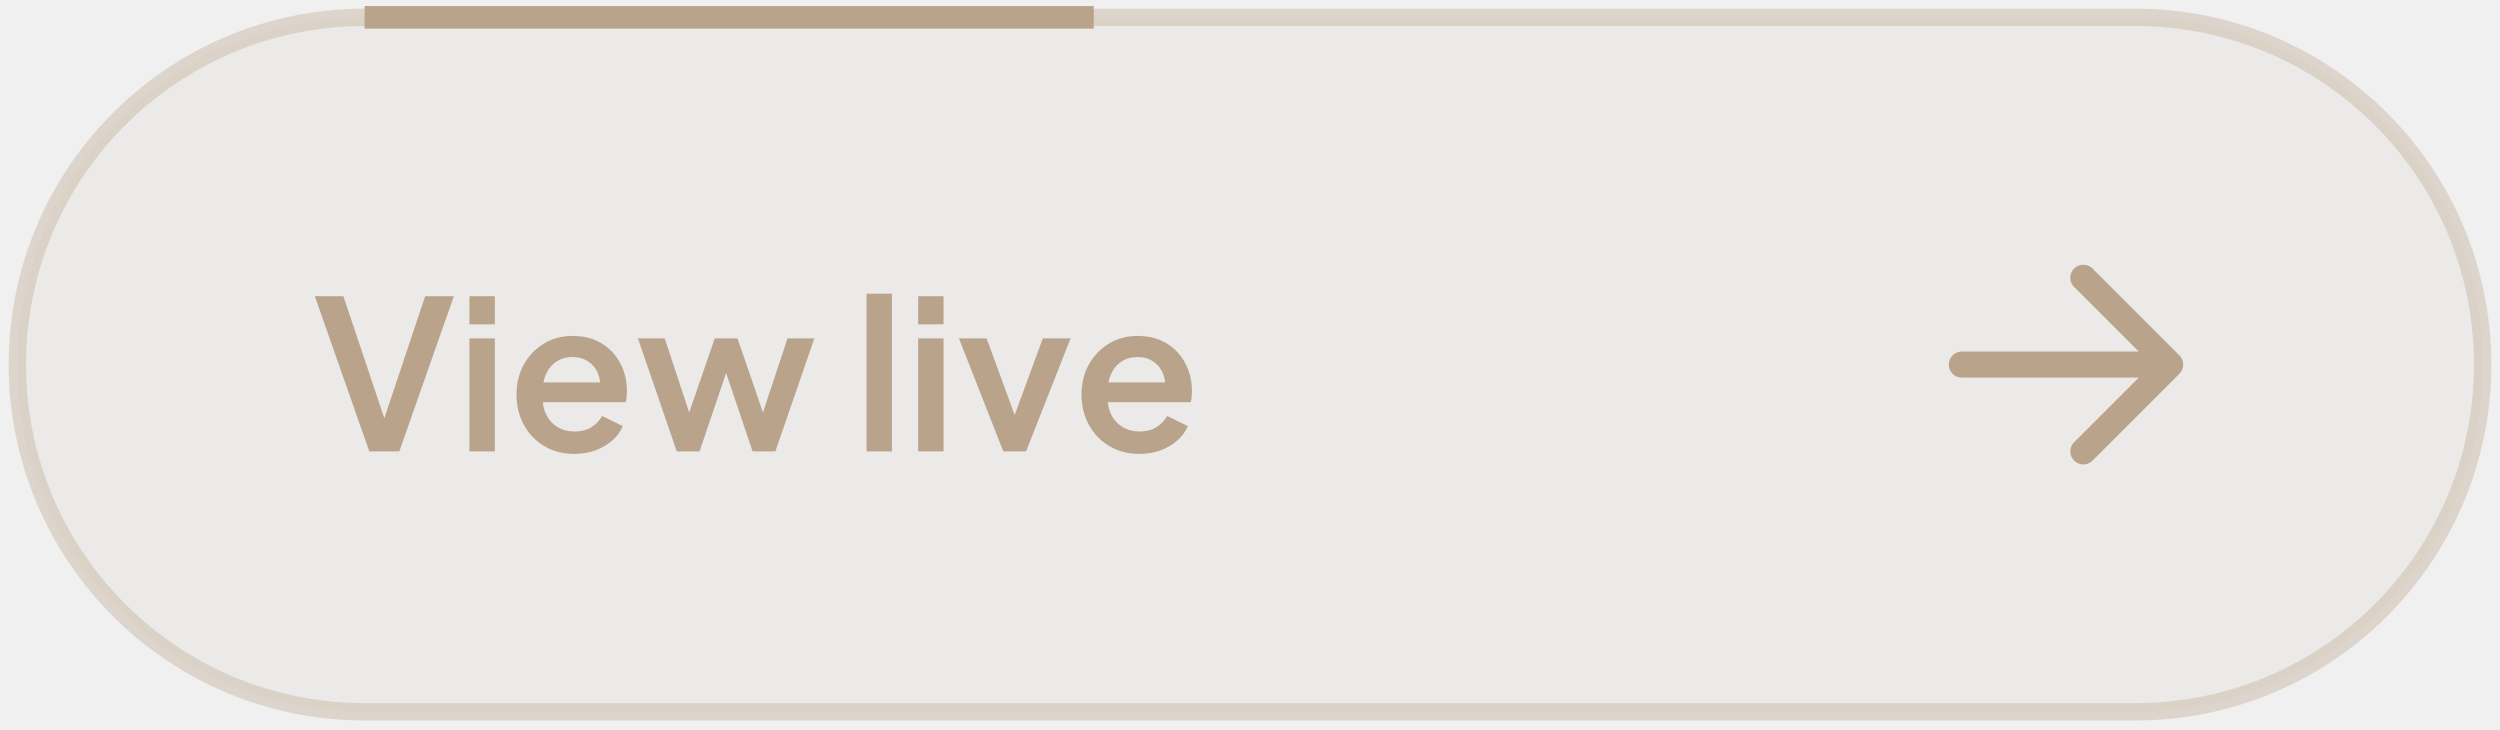
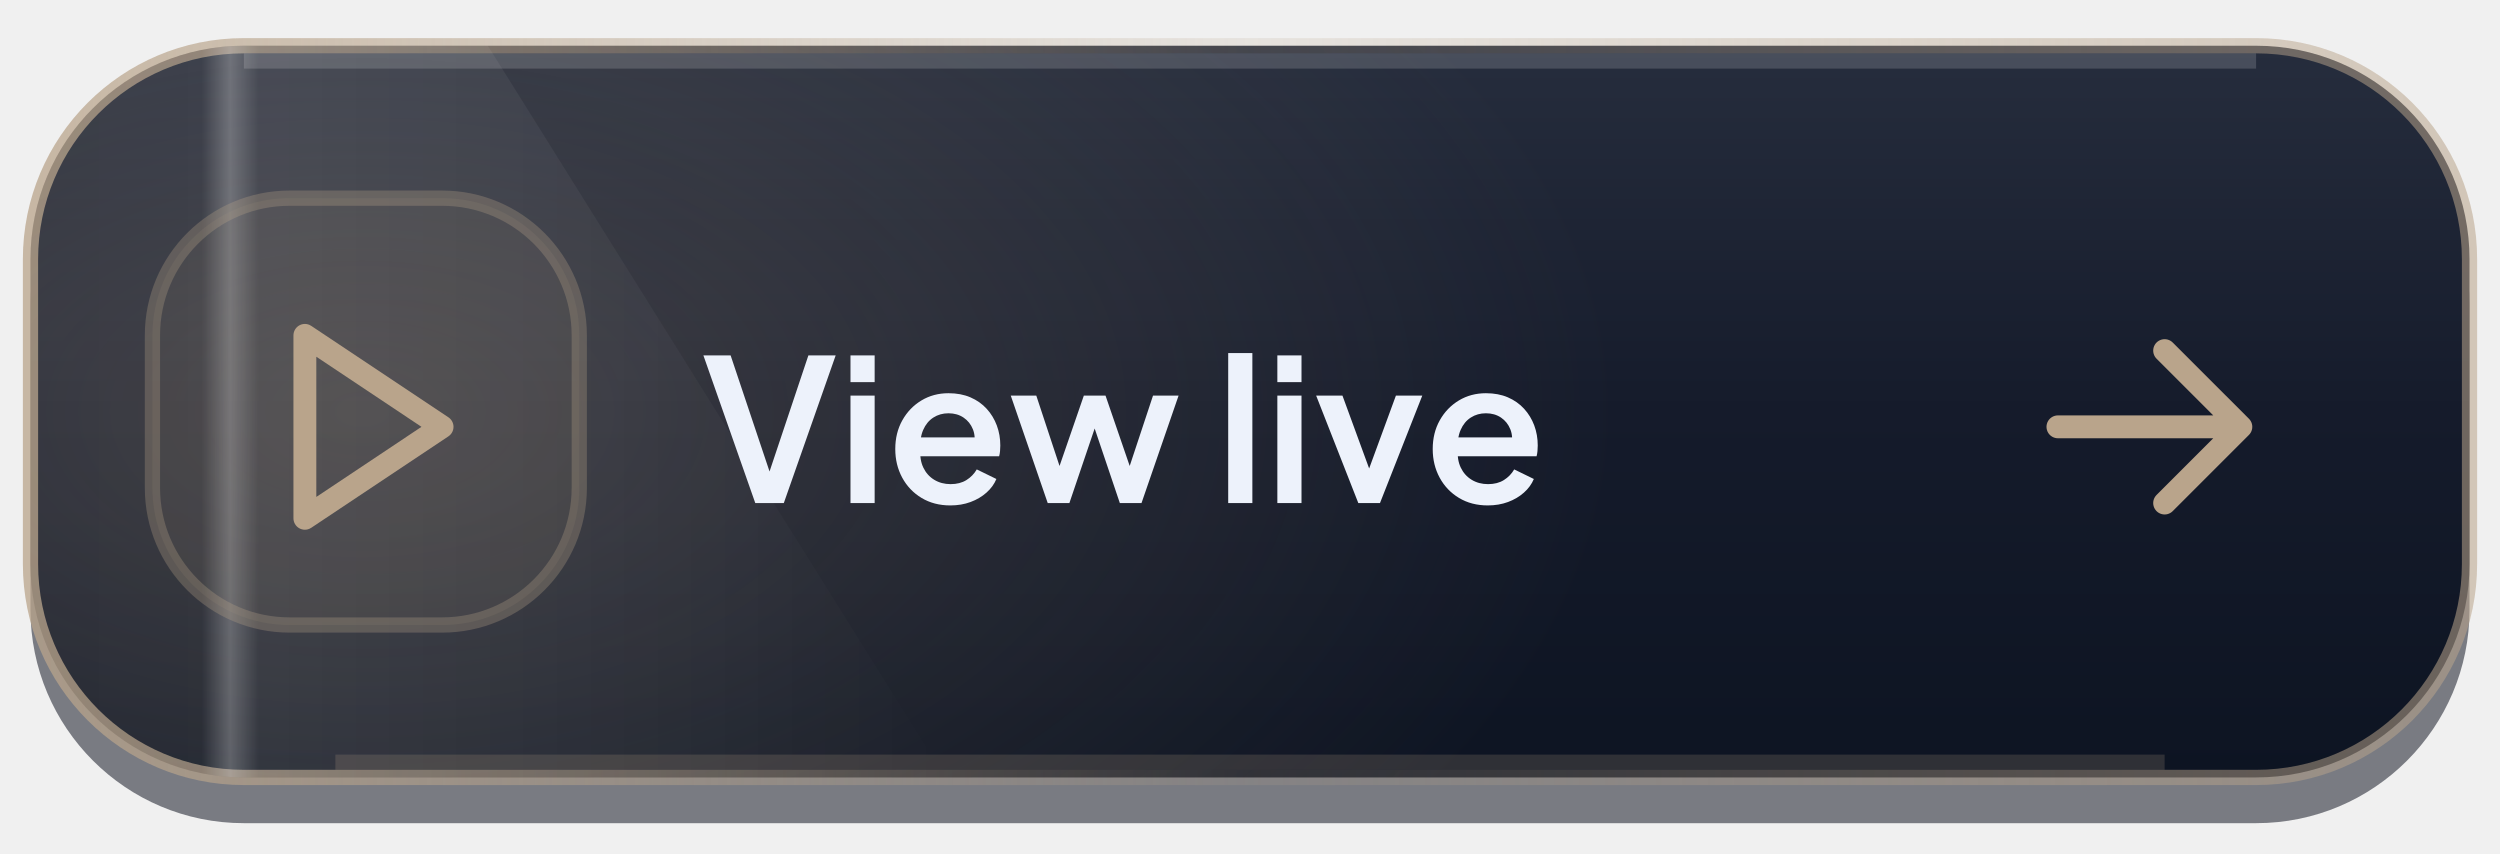
- <svg xmlns="http://www.w3.org/2000/svg" width="144" height="42" viewBox="0 0 144 42" role="img">
-   <style>@keyframes flow{to{stroke-dashoffset:-400}}@keyframes arrow{0%,60%,100%{transform:translateX(0)}75%{transform:translateX(3px)}}.edge{animation:flow 10s linear infinite}.arrow{animation:arrow 5s ease-in-out infinite}@media(prefers-reduced-motion:reduce){*{animation:none!important}}</style>
-   <rect x="1" y="1" width="142" height="40" rx="20" fill="#B9A48B" fill-opacity=".08" stroke="#B9A48B" stroke-opacity=".35" />
-   <rect class="edge" x="1" y="1" width="142" height="40" rx="20" fill="none" stroke="#B9A48B" stroke-width="1.3" stroke-dasharray="42 358" />
-   <g fill="#B9A48B" aria-label="View live">
-     <path d="M21.273 26.0 18.132 17.06H19.78L22.3 24.578H21.974L24.489 17.06H26.142L23.001 26.0ZM27.039 26.0V19.493H28.502V26.0ZM27.039 18.68V17.06H28.502V18.68ZM33.086 26.144Q32.096 26.144 31.343 25.691Q30.591 25.238 30.171 24.462Q29.751 23.687 29.751 22.73Q29.751 21.75 30.178 20.989Q30.605 20.228 31.333 19.788Q32.061 19.349 32.974 19.349Q33.723 19.349 34.303 19.599Q34.883 19.85 35.285 20.292Q35.688 20.733 35.9 21.302Q36.111 21.87 36.111 22.514Q36.111 22.679 36.095 22.852Q36.08 23.024 36.041 23.165H30.934V22.025H35.209L34.515 22.55Q34.63 21.98 34.451 21.533Q34.272 21.086 33.886 20.825Q33.499 20.564 32.974 20.564Q32.457 20.564 32.056 20.823Q31.654 21.083 31.441 21.57Q31.229 22.056 31.273 22.742Q31.221 23.375 31.448 23.851Q31.675 24.328 32.108 24.591Q32.541 24.854 33.1 24.854Q33.666 24.854 34.06 24.608Q34.453 24.362 34.686 23.963L35.874 24.544Q35.682 25.006 35.275 25.368Q34.867 25.73 34.31 25.937Q33.753 26.144 33.086 26.144ZM38.982 26.0 36.744 19.493H38.289L39.963 24.558L39.423 24.551L41.169 19.493H42.482L44.22 24.551L43.68 24.558L45.359 19.493H46.907L44.661 26.0H43.349L41.583 20.77H42.068L40.294 26.0ZM49.911 26.0V16.916H51.374V26.0ZM52.887 26.0V19.493H54.35V26.0ZM52.887 18.68V17.06H54.35V18.68ZM57.789 26.0 55.236 19.493H56.829L58.739 24.706H58.152L60.066 19.493H61.664L59.102 26.0ZM65.63 26.144Q64.639 26.144 63.887 25.691Q63.135 25.238 62.715 24.462Q62.295 23.687 62.295 22.73Q62.295 21.75 62.722 20.989Q63.149 20.228 63.877 19.788Q64.605 19.349 65.519 19.349Q66.267 19.349 66.847 19.599Q67.427 19.85 67.829 20.292Q68.232 20.733 68.444 21.302Q68.655 21.87 68.655 22.514Q68.655 22.679 68.639 22.852Q68.624 23.024 68.585 23.165H63.479V22.025H67.754L67.059 22.55Q67.175 21.98 66.995 21.533Q66.816 21.086 66.43 20.825Q66.044 20.564 65.519 20.564Q65.001 20.564 64.6 20.823Q64.199 21.083 63.986 21.57Q63.773 22.056 63.818 22.742Q63.765 23.375 63.992 23.851Q64.22 24.328 64.652 24.591Q65.085 24.854 65.645 24.854Q66.21 24.854 66.604 24.608Q66.998 24.362 67.23 23.963L68.418 24.544Q68.226 25.006 67.819 25.368Q67.412 25.73 66.854 25.937Q66.297 26.144 65.63 26.144Z" />
+ <svg xmlns="http://www.w3.org/2000/svg" width="164" height="56" viewBox="0 0 164 56" role="img">
+   <defs>
+     <linearGradient id="surface" x1="0" y1="0" x2="0" y2="1">
+       <stop stop-color="#262D3D" />
+       <stop offset=".5" stop-color="#151B2B" />
+       <stop offset="1" stop-color="#0D1422" />
+     </linearGradient>
+     <linearGradient id="edge">
+       <stop stop-color="#B9A48B" stop-opacity=".75" />
+       <stop offset=".5" stop-color="#B9A48B" stop-opacity=".18" />
+       <stop offset="1" stop-color="#B9A48B" stop-opacity=".55" />
+     </linearGradient>
+     <radialGradient id="light">
+       <stop stop-color="#B9A48B" stop-opacity=".24" />
+       <stop offset="1" stop-color="#B9A48B" stop-opacity="0" />
+     </radialGradient>
+     <linearGradient id="sweep">
+       <stop stop-color="white" stop-opacity="0" />
+       <stop offset=".48" stop-color="white" stop-opacity=".03" />
+       <stop offset=".5" stop-color="white" stop-opacity=".28" />
+       <stop offset=".52" stop-color="white" stop-opacity=".08" />
+       <stop offset="1" stop-color="white" stop-opacity="0" />
+     </linearGradient>
+     <clipPath id="clip">
+       <rect x="2" y="3" width="160" height="48" rx="14" />
+     </clipPath>
+   </defs>
+   <style>@keyframes sweep{0%,12%{transform:translateX(-100px)}65%,100%{transform:translateX(264px)}}@keyframes halo{0%,100%{opacity:.45}40%{opacity:1}}@keyframes arrow{0%,35%,100%{transform:translateX(0);opacity:.7}50%{transform:translateX(3px);opacity:1}}.sweep{animation:sweep 7.2s cubic-bezier(.22,.61,.36,1) infinite}.halo{animation:halo 7.2s ease-in-out infinite}.arrow{animation:arrow 7.2s ease-in-out infinite}@media(prefers-reduced-motion:reduce){*{animation:none!important}}</style>
+   <rect x="2" y="6" width="160" height="48" rx="14" fill="#020714" fill-opacity=".5" />
+   <rect x="2" y="3" width="160" height="48" rx="14" fill="url(#surface)" stroke="url(#edge)" />
+   <g clip-path="url(#clip)">
+     <ellipse class="halo" cx="24" cy="27" rx="82" ry="48" fill="url(#light)" />
+     <g class="sweep">
+       <path d="M-32 3h64l30 48H-2z" fill="url(#sweep)" />
+     </g>
+     <path d="M16 4H148" stroke="white" stroke-opacity=".16" />
+     <path d="M22 50H142" stroke="#B9A48B" stroke-opacity=".2" />
  </g>
-   <path class="arrow" d="M113 21h12m-5-5 5 5-5 5" fill="none" stroke="#B9A48B" stroke-width="1.5" stroke-linecap="round" stroke-linejoin="round" />
+   <rect x="10" y="13" width="28" height="28" rx="9" fill="#B9A48B" fill-opacity=".1" stroke="#B9A48B" stroke-opacity=".3" />
+   <path d="M20 22l9 6-9 6z" fill="none" stroke="#B9A48B" stroke-width="1.5" stroke-linejoin="round" stroke-linecap="round" />
+   <g aria-label="View live">
+     <path d="M49.546 33.0 46.143 23.315H47.929L50.659 31.459H50.305L53.03 23.315H54.82L51.418 33.0ZM55.792 33.0V25.951H57.377V33.0ZM55.792 25.07V23.315H57.377V25.07ZM62.343 33.156Q61.27 33.156 60.455 32.665Q59.64 32.175 59.185 31.334Q58.73 30.494 58.73 29.457Q58.73 28.396 59.193 27.572Q59.655 26.747 60.444 26.271Q61.233 25.795 62.222 25.795Q63.033 25.795 63.661 26.066Q64.289 26.337 64.726 26.816Q65.162 27.295 65.391 27.91Q65.62 28.526 65.62 29.224Q65.62 29.402 65.603 29.589Q65.586 29.776 65.544 29.929H60.012V28.694H64.644L63.891 29.262Q64.016 28.645 63.822 28.161Q63.628 27.677 63.21 27.394Q62.791 27.111 62.222 27.111Q61.662 27.111 61.227 27.392Q60.792 27.673 60.562 28.201Q60.331 28.728 60.38 29.471Q60.323 30.156 60.569 30.672Q60.815 31.188 61.284 31.473Q61.753 31.759 62.359 31.759Q62.971 31.759 63.398 31.492Q63.825 31.226 64.076 30.793L65.363 31.422Q65.155 31.923 64.714 32.315Q64.273 32.708 63.669 32.932Q63.066 33.156 62.343 33.156ZM68.73 33.0 66.306 25.951H67.98L69.793 31.438L69.208 31.43L71.1 25.951H72.522L74.405 31.43L73.82 31.438L75.638 25.951H77.315L74.883 33.0H73.461L71.548 27.334H72.073L70.152 33.0ZM80.57 33.0V23.159H82.155V33.0ZM83.794 33.0V25.951H85.379V33.0ZM83.794 25.07V23.315H85.379V25.07ZM89.105 33.0 86.339 25.951H88.065L90.133 31.598H89.498L91.572 25.951H93.302L90.527 33.0ZM97.599 33.156Q96.526 33.156 95.711 32.665Q94.896 32.175 94.441 31.334Q93.986 30.494 93.986 29.457Q93.986 28.396 94.449 27.572Q94.911 26.747 95.7 26.271Q96.489 25.795 97.478 25.795Q98.289 25.795 98.917 26.066Q99.545 26.337 99.982 26.816Q100.418 27.295 100.647 27.91Q100.876 28.526 100.876 29.224Q100.876 29.402 100.859 29.589Q100.842 29.776 100.8 29.929H95.268V28.694H99.9L99.147 29.262Q99.272 28.645 99.078 28.161Q98.884 27.677 98.466 27.394Q98.047 27.111 97.478 27.111Q96.918 27.111 96.483 27.392Q96.048 27.673 95.818 28.201Q95.587 28.728 95.636 29.471Q95.579 30.156 95.825 30.672Q96.071 31.188 96.54 31.473Q97.009 31.759 97.615 31.759Q98.228 31.759 98.654 31.492Q99.081 31.226 99.332 30.793L100.62 31.422Q100.412 31.923 99.97 32.315Q99.529 32.708 98.925 32.932Q98.322 33.156 97.599 33.156Z" fill="#EDF2FB" />
+   </g>
+   <path class="arrow" d="M135 28h12m-5-5 5 5-5 5" fill="none" stroke="#B9A48B" stroke-width="1.5" stroke-linecap="round" stroke-linejoin="round" />
</svg>
